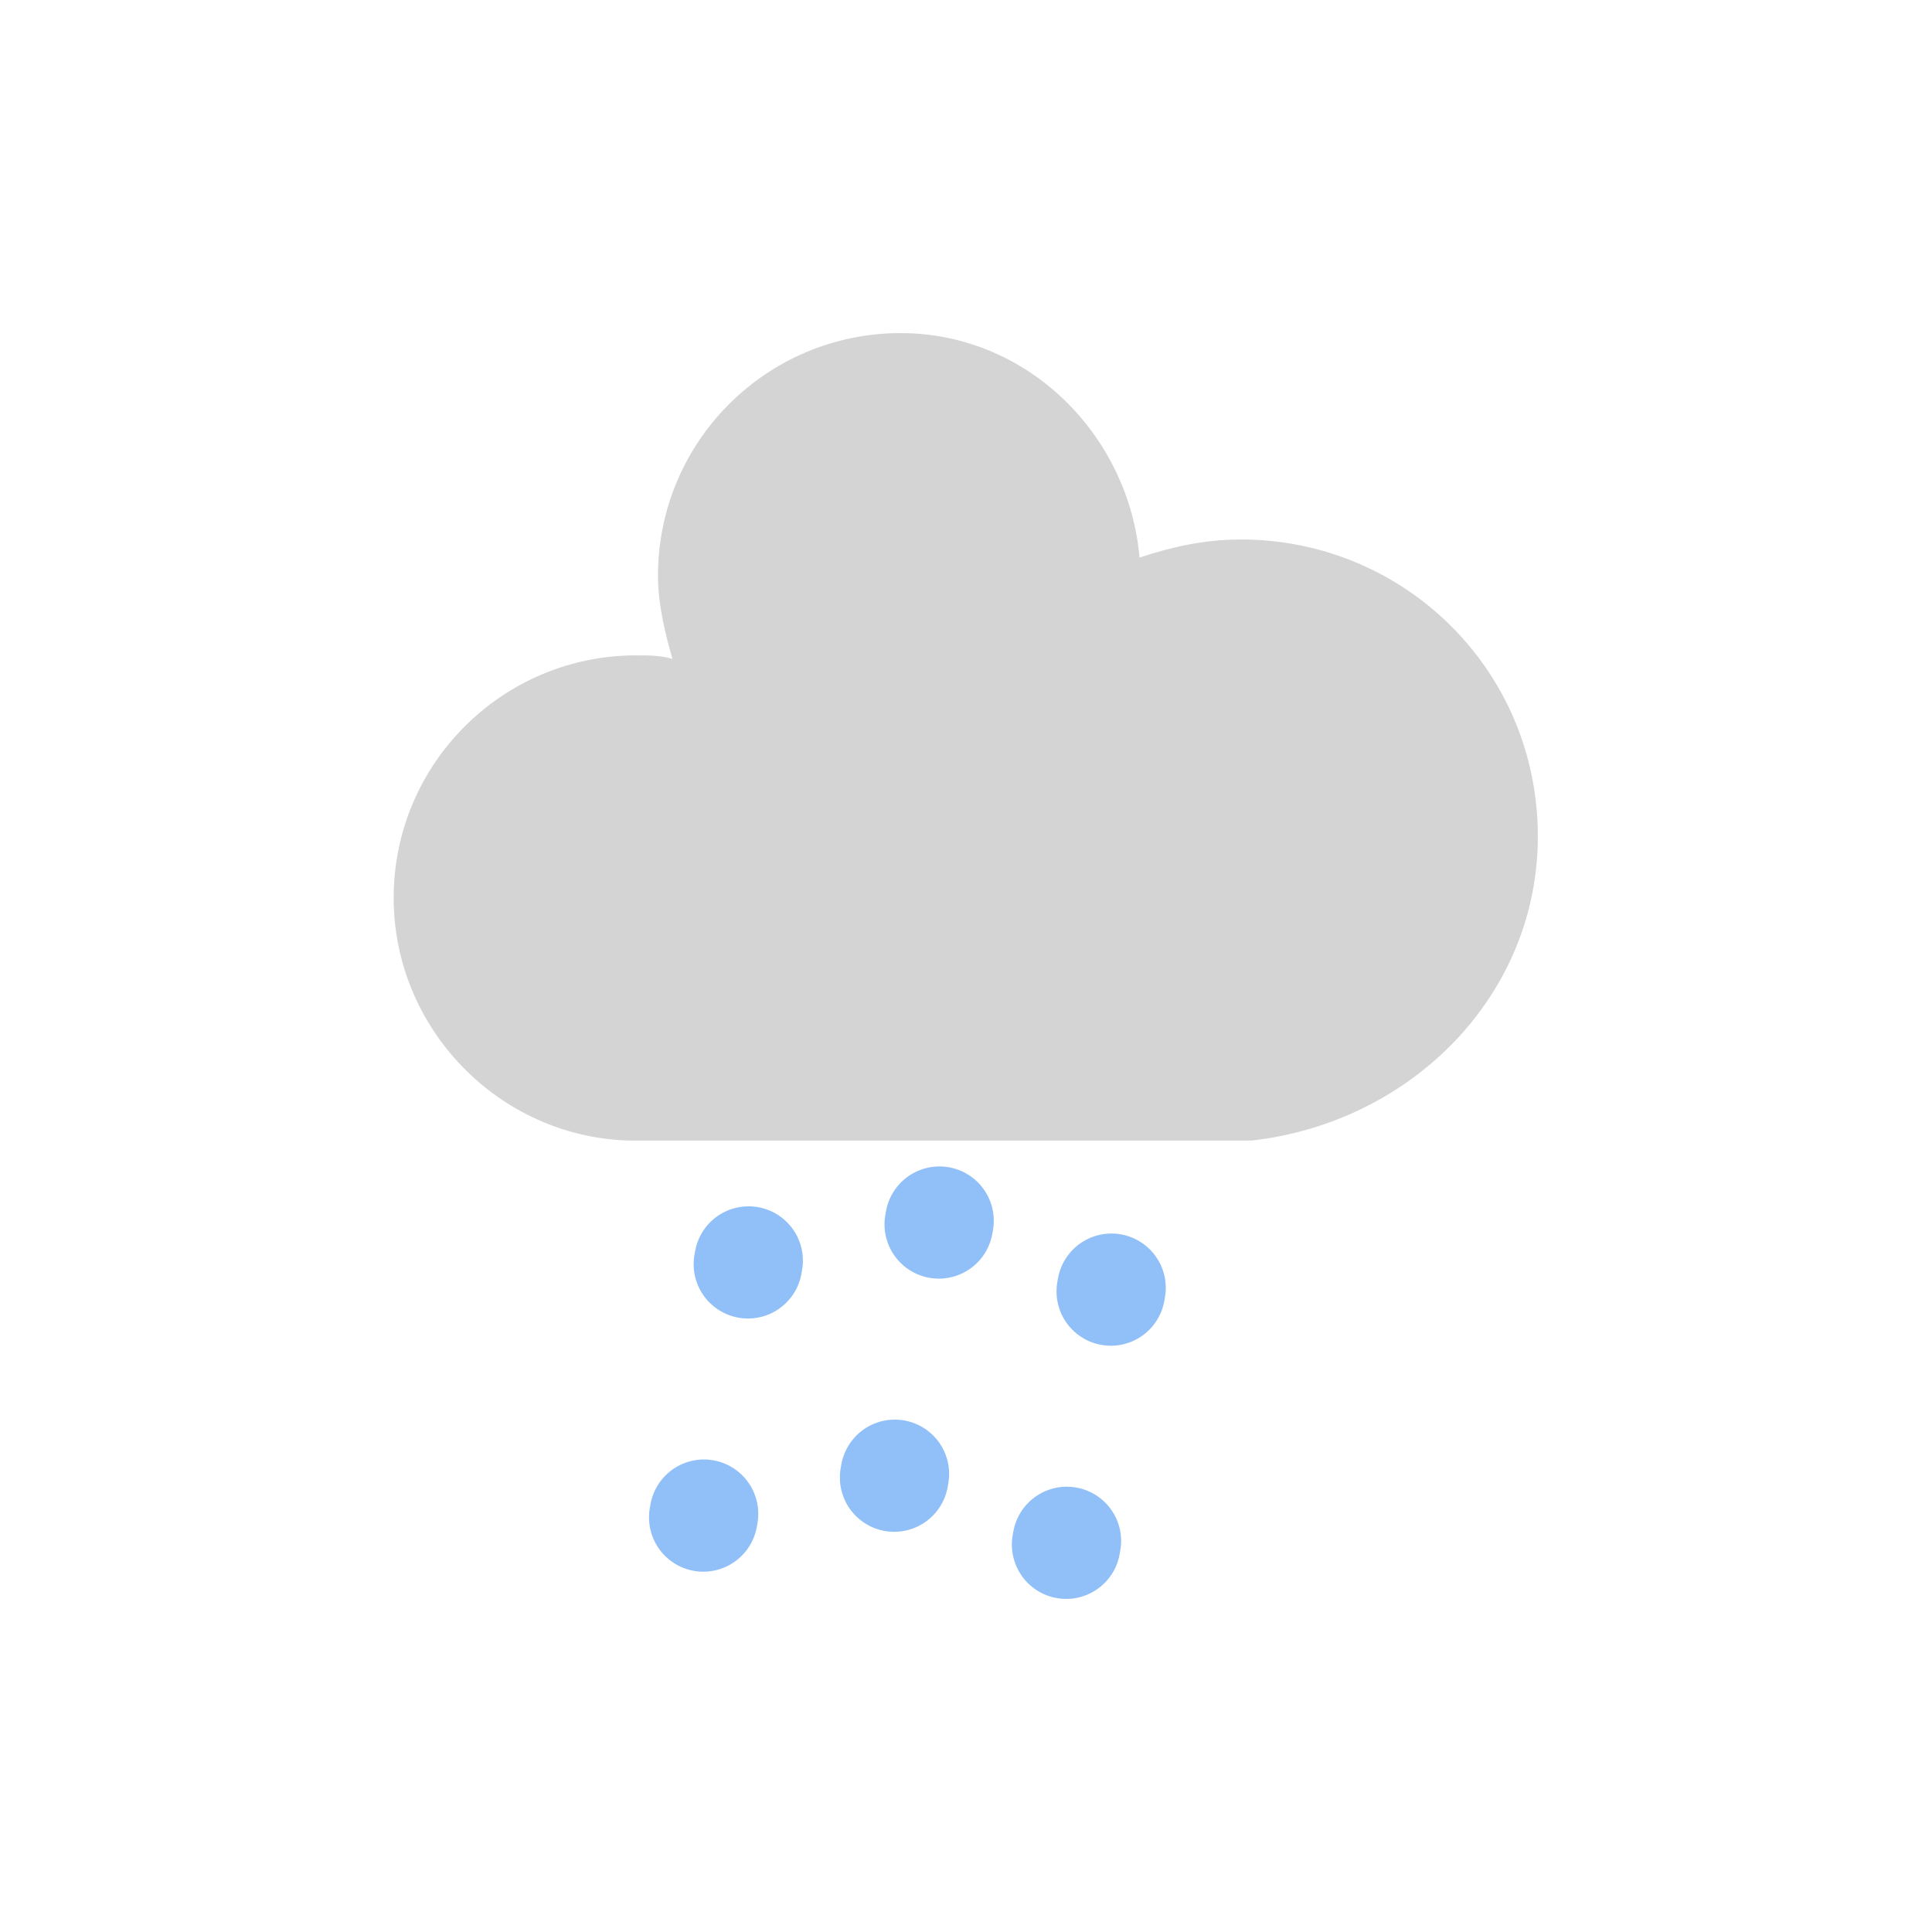
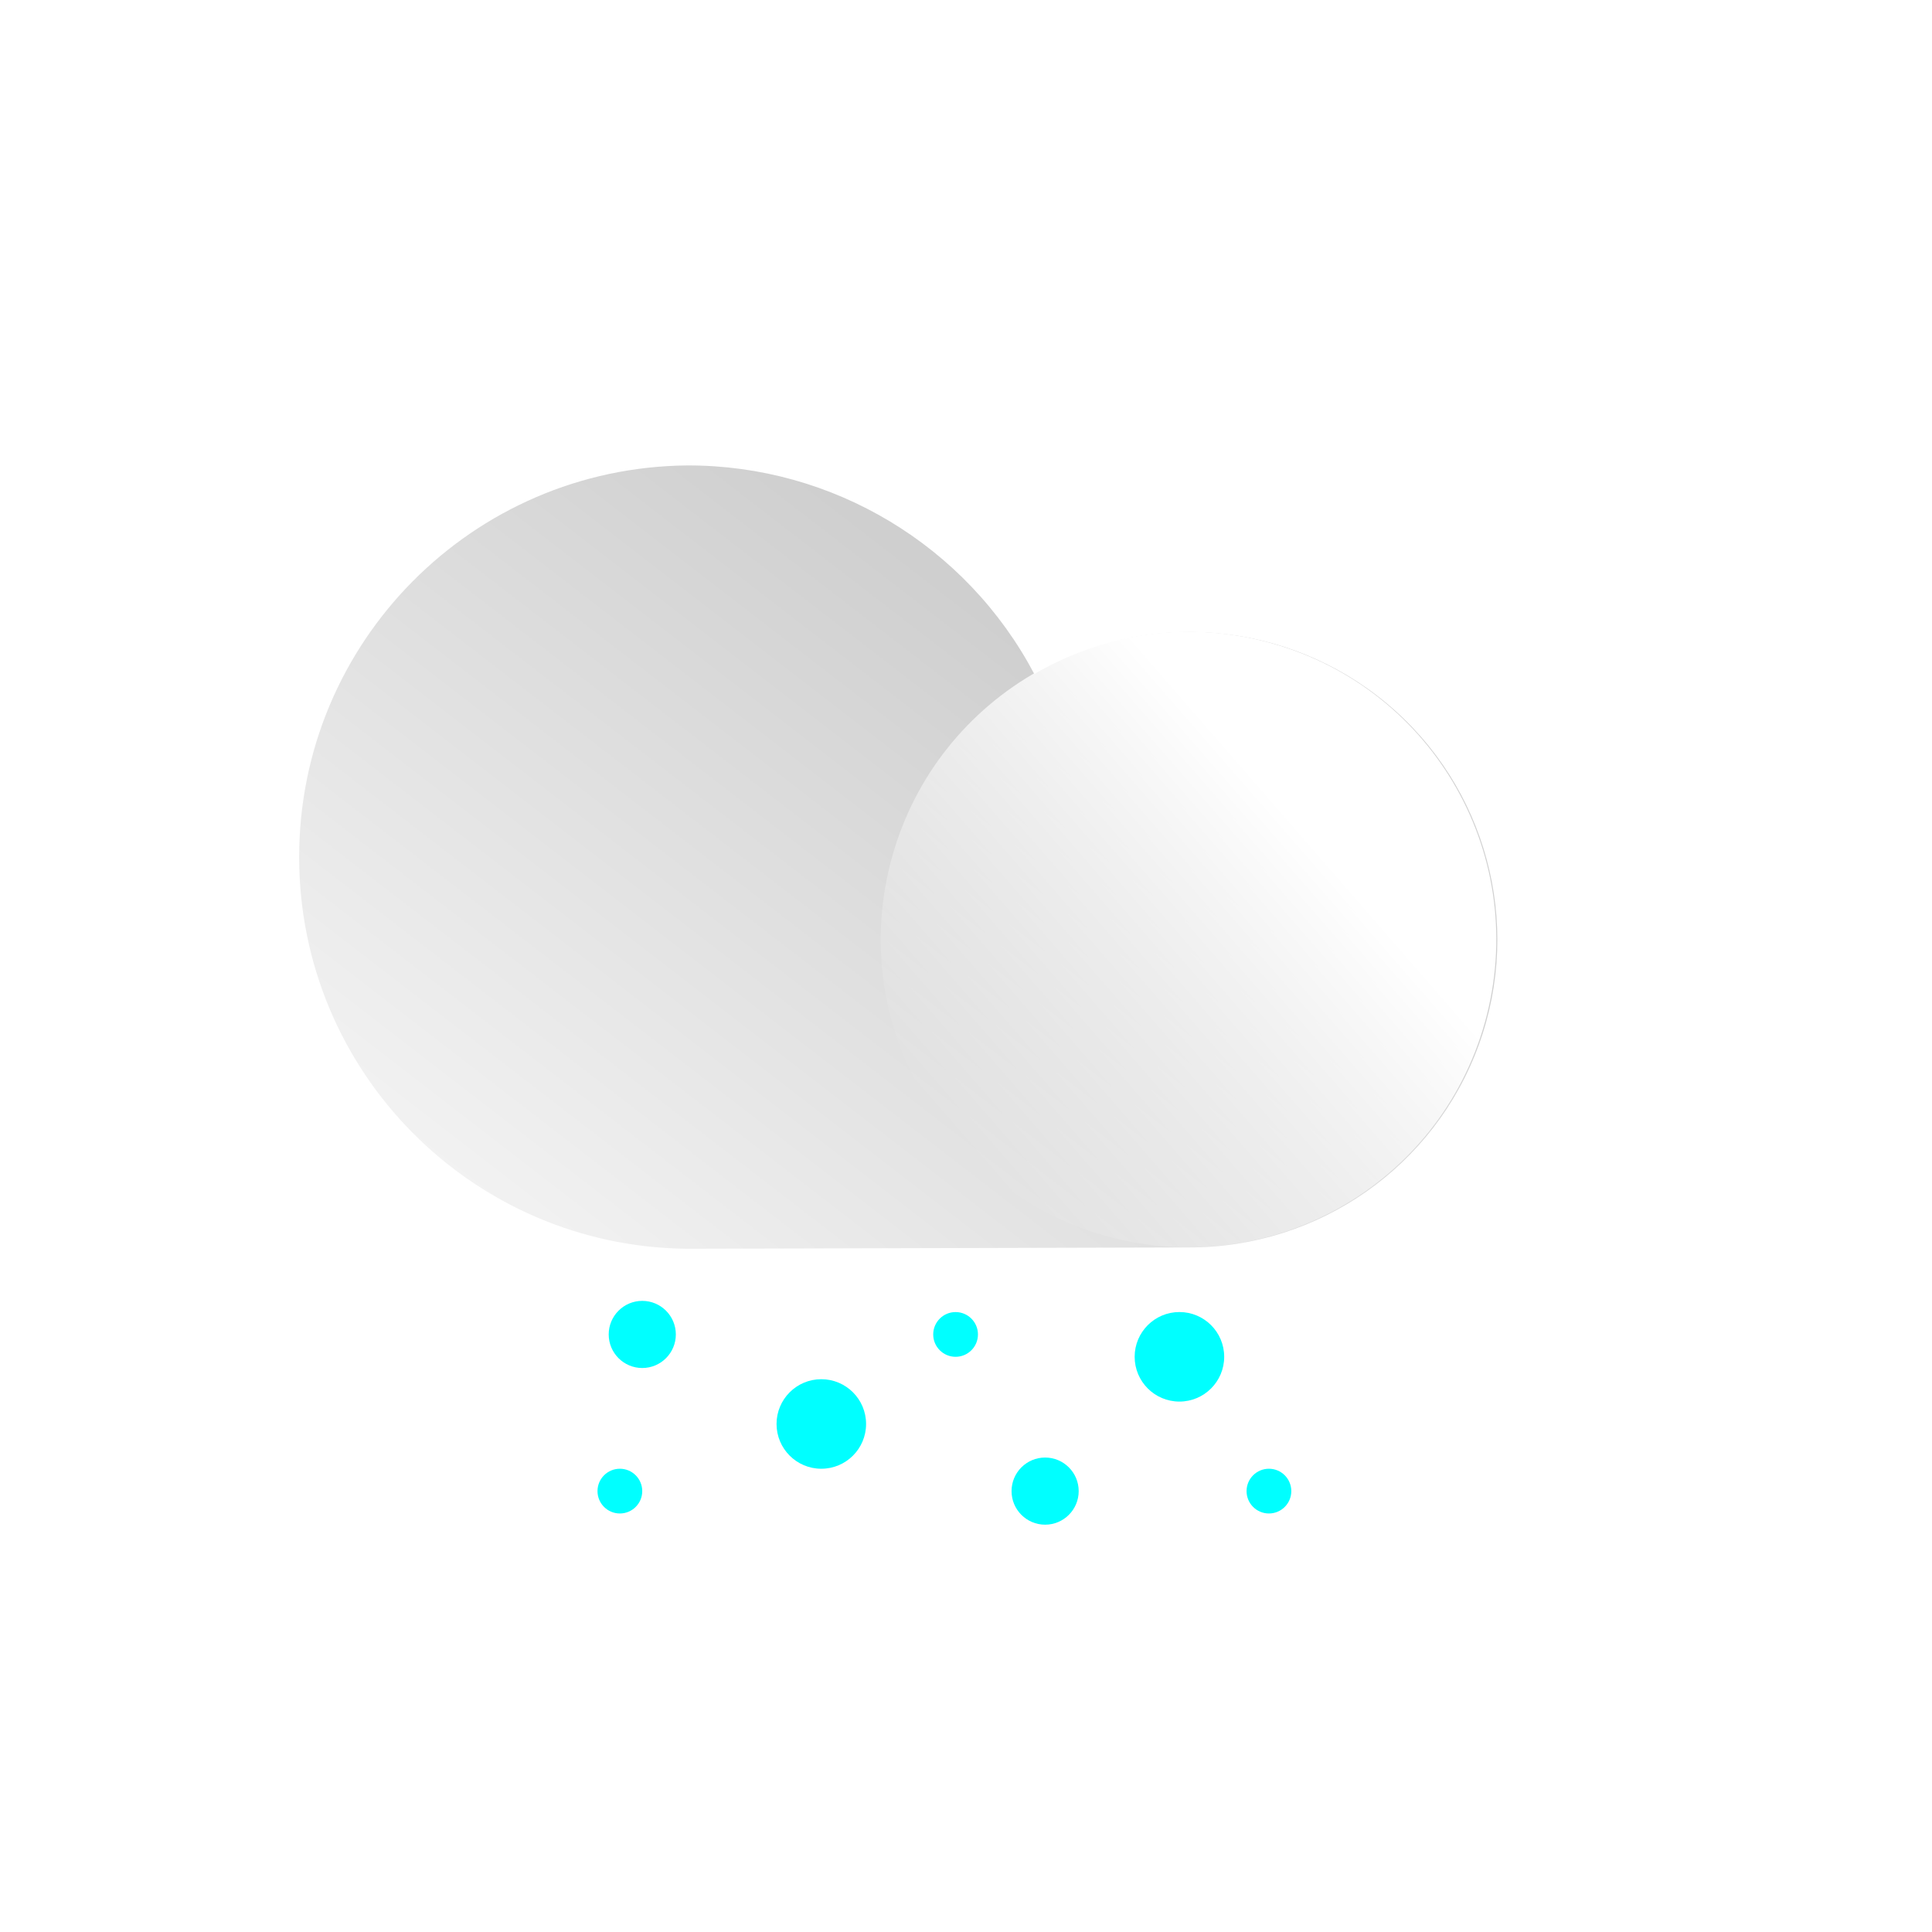
- <svg xmlns="http://www.w3.org/2000/svg" version="1.1" width="63.8" height="63.8" viewbox="0 0 17 17" id="svg32">
-   <defs id="defs15">
-     <filter id="blur" width="2" height="2">
-       <feComponentTransfer id="feComponentTransfer4">
-         <feFuncA type="linear" slope="0.05" id="feFuncA2" />
-       </feComponentTransfer>
-       <feMerge id="feMerge10">
-         <feMergeNode id="feMergeNode6" />
-         <feMergeNode in="SourceGraphic" id="feMergeNode8" />
-       </feMerge>
-     </filter>
-     <style type="text/css" id="style13">
- 
- </style>
+ <svg xmlns="http://www.w3.org/2000/svg" data-name="Layer 1" id="Layer_1" width="64" height="64" viewBox="0 0 64 64" version="1.1">
+   <defs id="defs14">
+     <style id="style2">.cls-1{fill:#efcc00;}.cls-2,.cls-5{fill:none;stroke-linecap:round;stroke-miterlimit:10;stroke-width:3px;}.cls-2{stroke:#efcc00;}.cls-3{fill:url(#linear-gradient);}.cls-4{fill:url(#linear-gradient-2);}.cls-5{stroke:#0baeff;}</style>
+     <linearGradient gradientTransform="matrix(-0.7414105,0,0,0.7414105,-494.511,3.629301)" gradientUnits="userSpaceOnUse" id="linear-gradient" x1="-693.28" x2="-714.37" y1="52.39" y2="25.08">
+       <stop offset="0" stop-color="#f2f2f2" id="stop4" />
+       <stop offset="1" stop-color="#cfcfcf" id="stop6" />
+     </linearGradient>
+     <linearGradient gradientTransform="matrix(0,-0.7414105,-0.7414105,0,-50.64601,-478.921)" gradientUnits="userSpaceOnUse" id="linear-gradient-2" x1="-712.5" x2="-700.88" y1="-48.39" y2="-30.75">
+       <stop offset="0.02" stop-color="#fff" id="stop9" />
+       <stop offset="1" stop-color="#fff" stop-opacity="0" id="stop11" />
+     </linearGradient>
  </defs>
-   <g filter="url(#blur)" id="rainy-7">
-     <g transform="matrix(1.195691,0,0,1.195691,17.6632,-1.554759)" id="g21">
-       <g class="am-weather-cloud-2 am-weather-easing-ease-in-out" id="g19">
-         <path d="m 47.7,35.4 c 0,-4.6 -3.7,-8.2 -8.2,-8.2 -1,0 -1.9,0.2 -2.8,0.5 -0.3,-3.4 -3.1,-6.2 -6.6,-6.2 -3.7,0 -6.7,3 -6.7,6.7 0,0.8 0.2,1.6 0.4,2.3 -0.3,-0.1 -0.7,-0.1 -1,-0.1 -3.7,0 -6.7,3 -6.7,6.7 0,3.6 2.9,6.6 6.5,6.7 h 17.2 c 4.4,-0.5 7.9,-4 7.9,-8.4 z" fill="#d4d4d4" transform="translate(-20,-11)" id="path17" />
-       </g>
-     </g>
-     <g transform="matrix(1.177526,0.2076296,-0.2076296,1.177526,30.8158,41.49013)" id="g29">
-       <line class="am-weather-rain-1" fill="none" stroke="#91c0f8" stroke-dasharray="0.1, 7" stroke-linecap="round" stroke-width="3" transform="translate(-5,1)" x1="0" x2="0" y1="0" y2="8" id="line23" />
-       <line class="am-weather-rain-2" fill="none" stroke="#91c0f8" stroke-dasharray="0.1, 7" stroke-linecap="round" stroke-width="3" transform="translate(0,-1)" x1="0" x2="0" y1="0" y2="8" id="line25" />
-       <line class="am-weather-rain-1" fill="none" stroke="#91c0f8" stroke-dasharray="0.1, 7" stroke-linecap="round" stroke-width="3" transform="translate(5)" x1="0" x2="0" y1="0" y2="8" id="line27" />
-     </g>
-   </g>
+   <line class="cls-2" x1="34.856" x2="34.856" y1="31.477" y2="34.769" id="line22" />
+   <line class="cls-2" x1="20.028" x2="23.327" y1="19.94" y2="19.94" id="line24" />
+   <line class="cls-2" x1="43.012" x2="45.34" y1="28.096" y2="30.424" id="line30" />
+   <line class="cls-2" x1="24.373" x2="26.701" y1="30.424" y2="28.096" id="line32" />
+   <path class="cls-3" d="m 22.771,15.418 a 12.967,12.967 0 0 1 11.492,6.91 10.194,10.194 0 1 1 5.131,18.995 L 22.771,41.367 a 12.975,12.975 0 0 1 0,-25.949 z" id="path36" style="fill:url(#linear-gradient);stroke-width:0.741" />
+   <circle class="cls-4" cx="-19.381" cy="46.294" r="10.194" transform="rotate(-74.39)" id="circle38" style="fill:url(#linear-gradient-2);stroke-width:0.741" />
+   <circle class="cls-6" cx="27.207" cy="47.171" r="1.483" id="circle58" style="fill:#00ffff;fill-opacity:1;stroke-width:0.741" />
+   <circle class="cls-7" cx="34.621" cy="49.395" r="1.112" id="circle60" style="fill:#00ffff;fill-opacity:1;stroke-width:0.741" />
+   <circle class="cls-7" cx="21.276" cy="44.205" r="1.112" id="circle62" style="fill:#00ffff;fill-opacity:1;stroke-width:0.741" />
+   <circle class="cls-8" cx="31.655" cy="44.205" r="0.741" id="circle64" style="fill:#00ffff;fill-opacity:1;stroke-width:0.741" />
+   <circle class="cls-8" cx="42.035" cy="49.395" r="0.741" id="circle66" style="fill:#00ffff;fill-opacity:1;stroke-width:0.741" />
+   <circle class="cls-8" cx="20.534" cy="49.395" r="0.741" id="circle68" style="fill:#00ffff;fill-opacity:1;stroke-width:0.741" />
+   <circle class="cls-6" cx="39.07" cy="44.946" r="1.483" id="circle70" style="fill:#00ffff;fill-opacity:1;stroke-width:0.741" />
</svg>
